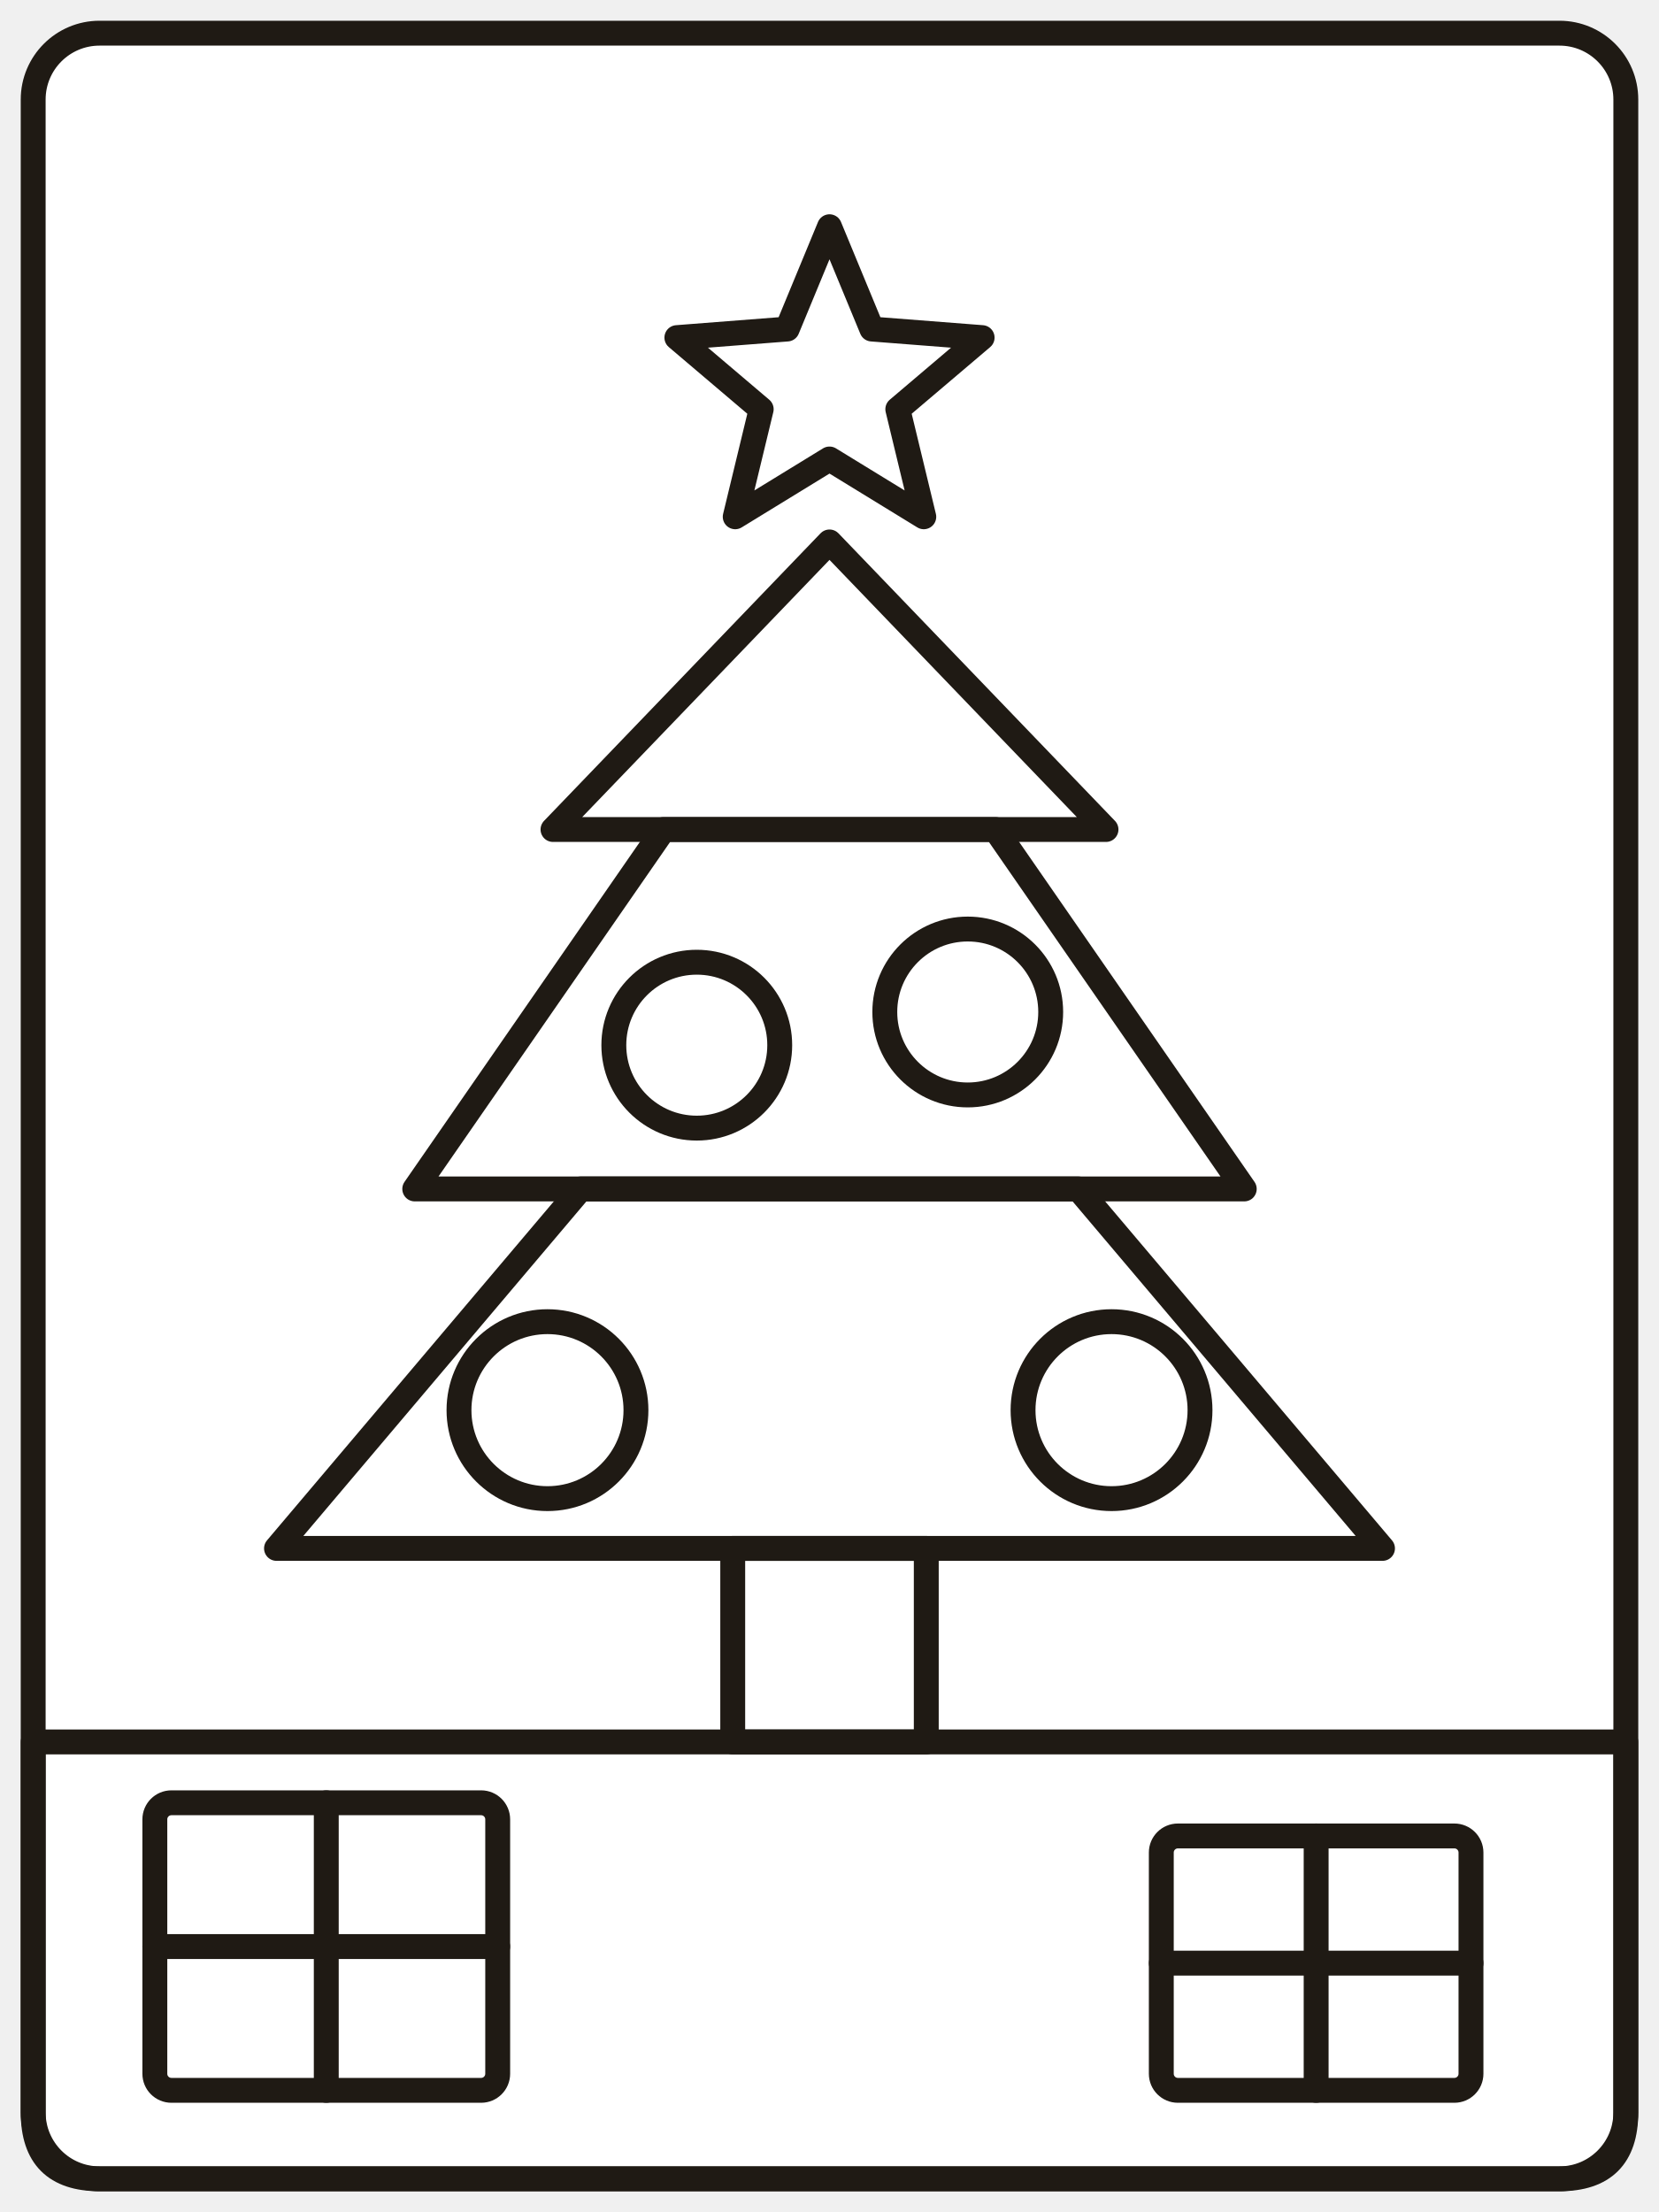
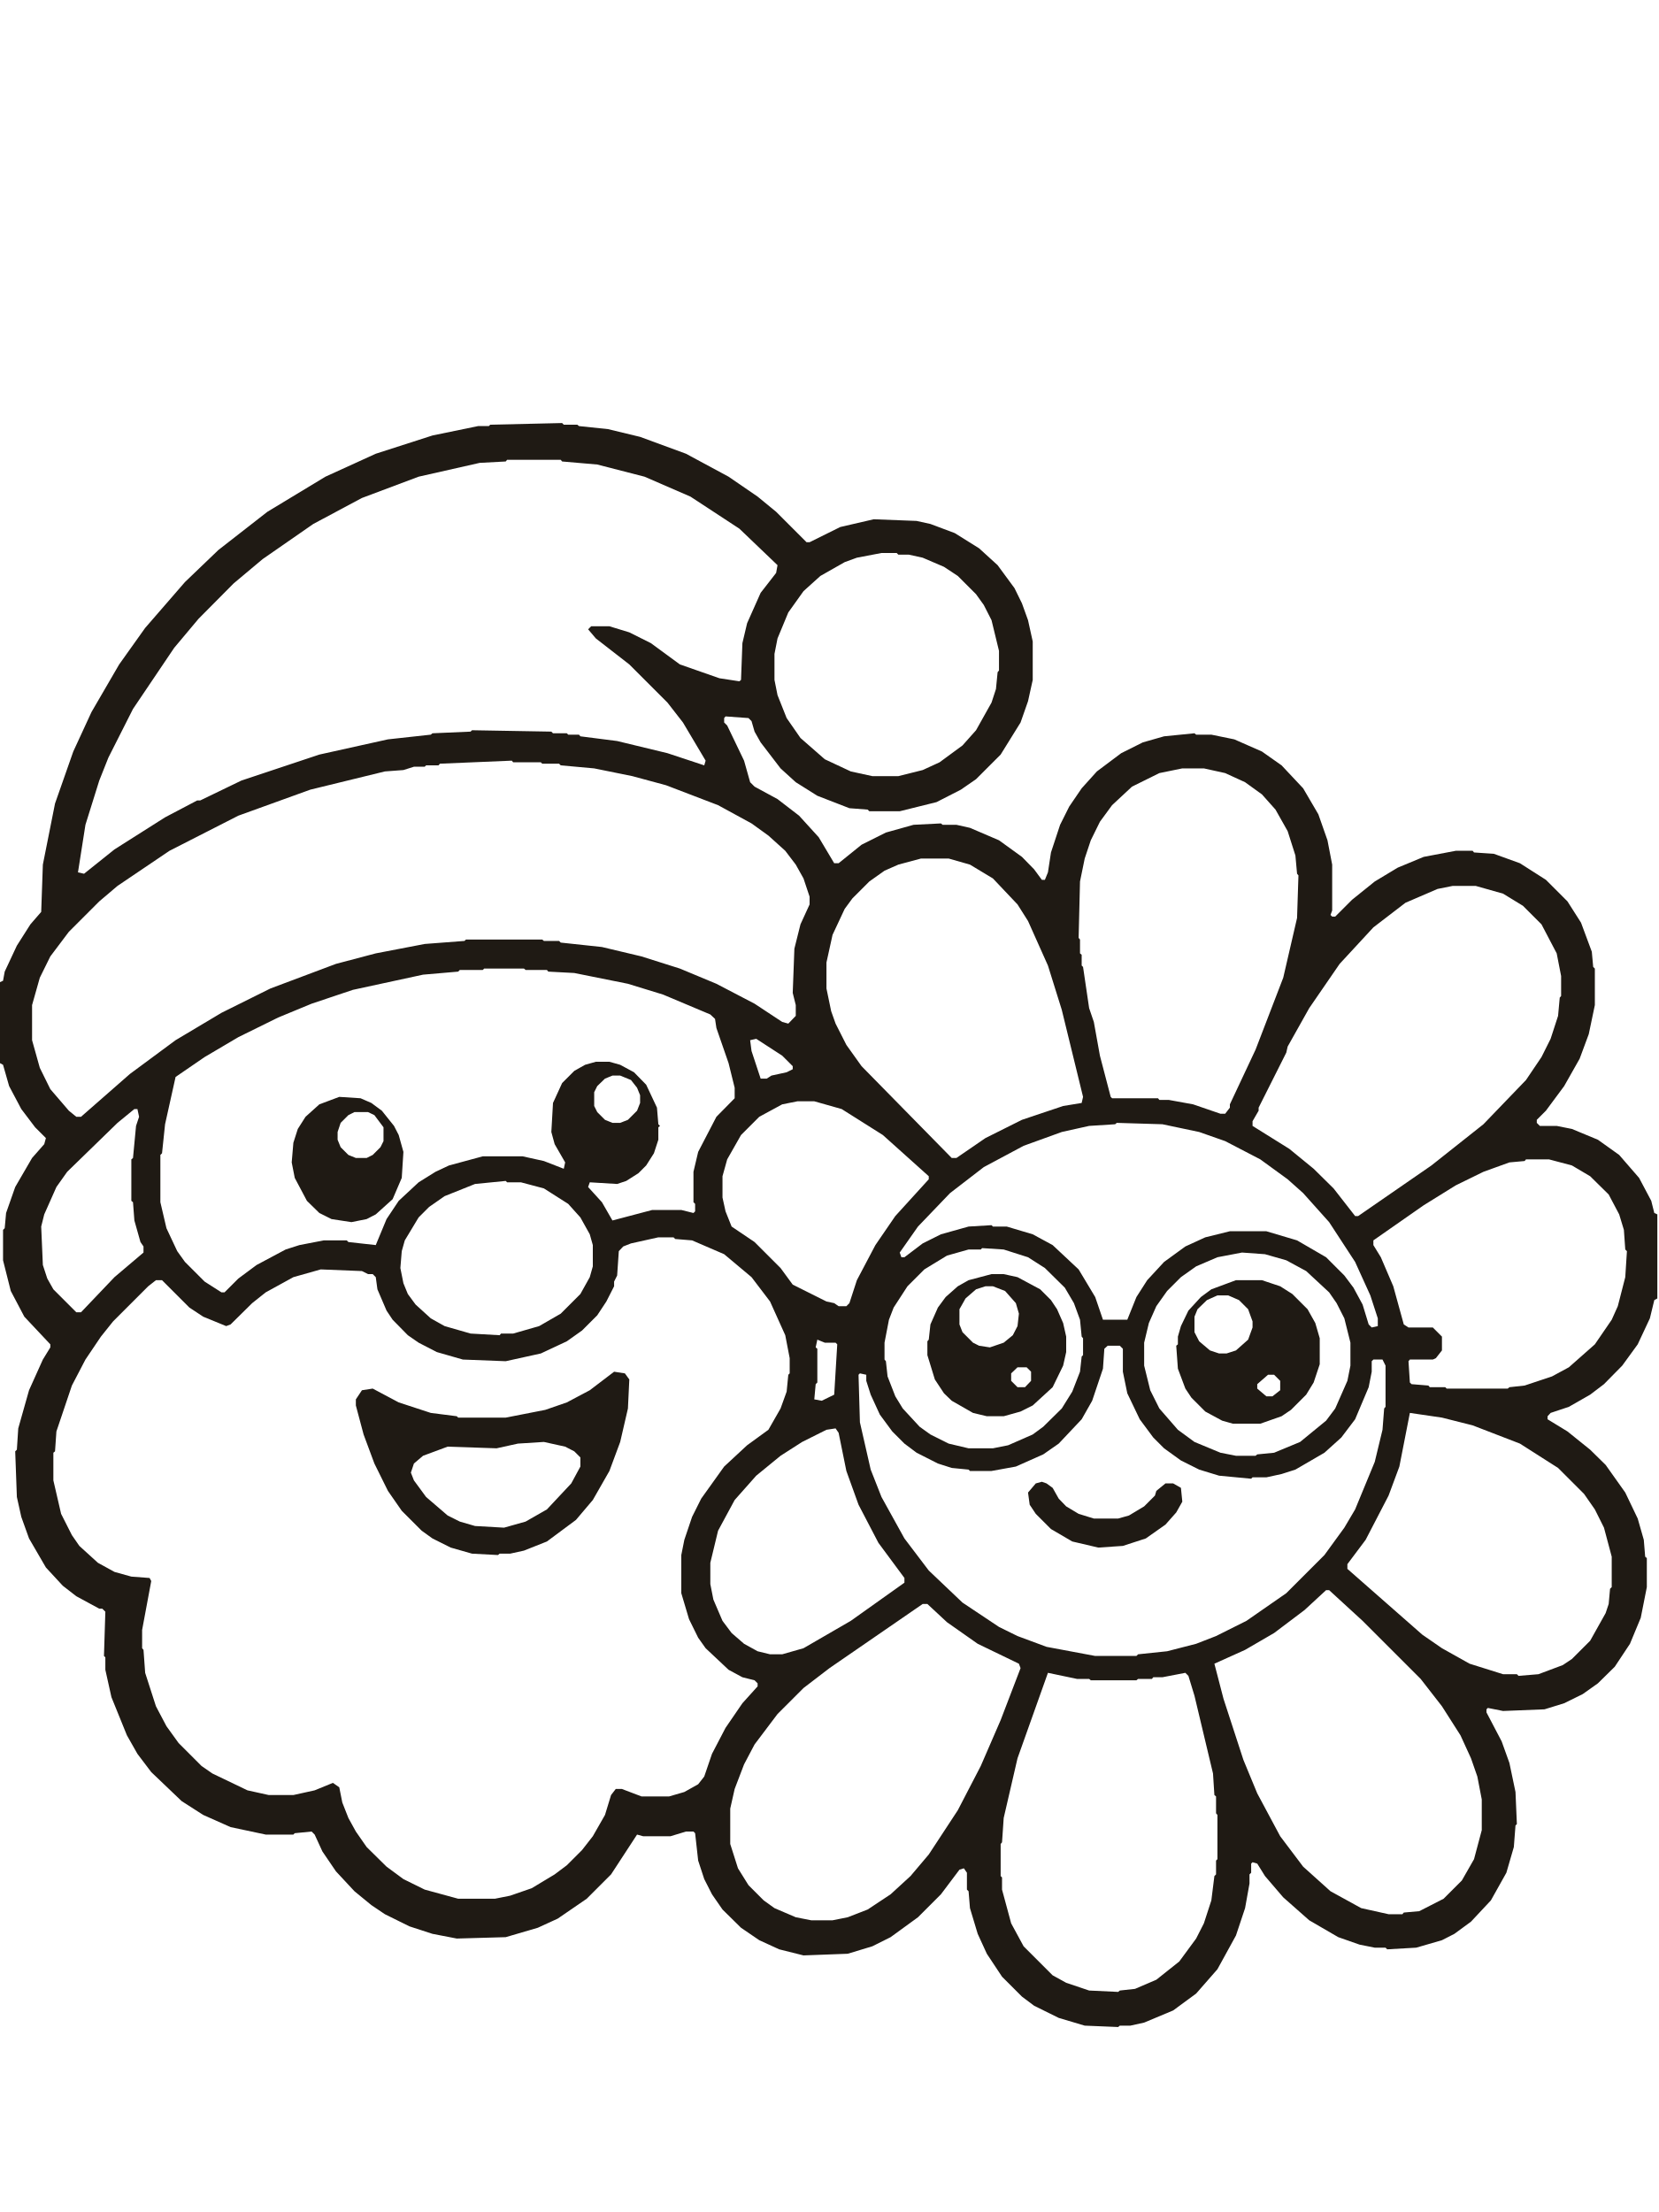
<svg xmlns="http://www.w3.org/2000/svg" viewBox="0 0 600 800">
  <g id="zonas">
-     <rect id="z1" class="zona" x="12" y="12" width="576" height="776" rx="24" fill="#fff" />
-     <path id="z2" class="zona" d="M12 630 H588 V764 Q588 788 564 788 H36 Q12 788 12 764 Z" fill="#fff" />
-     <rect id="z3" class="zona" x="265" y="560" width="70" height="70" fill="#fff" />
-     <polygon id="z4" class="zona" points="210,430 390,430 500,560 100,560" fill="#fff" />
-     <polygon id="z5" class="zona" points="240,300 360,300 450,430 150,430" fill="#fff" />
-     <polygon id="z6" class="zona" points="300,196 400,300 200,300" fill="#fff" />
-     <polygon id="z7" class="zona" points="300.0,82.0 315.3,119.0 355.2,122.1 324.7,148.0 334.1,186.9 300.0,166.0 265.9,186.9 275.3,148.0 244.8,122.1 284.7,119.0" fill="#fff" />
-     <circle id="z8" class="zona" cx="252" cy="378" r="30" fill="#fff" />
-     <circle id="z9" class="zona" cx="350" cy="366" r="30" fill="#fff" />
-     <circle id="z10" class="zona" cx="198" cy="510" r="32" fill="#fff" />
-     <circle id="z11" class="zona" cx="402" cy="510" r="32" fill="#fff" />
-     <rect id="z12" class="zona" x="56" y="652" width="124" height="104" rx="6" fill="#fff" />
-     <rect id="z13" class="zona" x="420" y="664" width="112" height="92" rx="6" fill="#fff" />
+     <rect id="z1" class="zona" x="0" y="0" width="600" height="800" fill="#fff" />
+     <path id="z2" class="zona" fill-rule="evenodd" d="M284.5,200.6 271.3,187.8 253.6,176.2 237.0,169.1 219.9,164.6 206.6,163.0 179.6,163.0 169.6,164.1 147.5,169.1 127.1,176.8 109.4,186.2 88.4,201.1 68.5,219.9 54.7,237.0 42.0,257.5 32.6,278.5 26.5,299.4 24.9,310.5 24.9,319.3 34.3,319.3 45.3,310.5 63.5,298.9 91.2,285.6 119.3,276.2 144.2,270.7 174.6,267.4 195.6,268.0 224.3,272.4 237.6,275.7 249.7,280.1 258.6,280.1 258.6,271.3 253.6,262.4 244.8,250.3 232.0,237.6 233.1,237.0 240.9,243.1 250.8,247.0 261.3,249.7 271.3,249.7 271.3,240.9 273.5,229.3 278.5,218.2 284.5,209.9Z" fill="#fff" />
+     <path id="z3" class="zona" fill-rule="evenodd" d="M306.1,198.3 292.8,205.0 285.1,212.7 280.1,221.0 276.8,232.6 276.8,249.7 279.0,258.6 284.0,268.0 289.5,274.0 294.5,277.9 303.9,282.3 311.6,284.0 328.7,284.0 337.6,281.8 343.6,279.0 351.9,272.9 356.4,268.0 361.9,258.0 364.6,246.4 364.6,231.5 361.9,220.4 358.0,213.3 350.3,205.0 339.2,198.9 328.2,196.7 314.9,196.7Z" fill="#fff" />
+     <path id="z4" class="zona" fill-rule="evenodd" d="M295.0,316.6 291.2,308.8 287.3,303.9 275.7,294.5 263.5,287.8 251.4,282.9 232.6,277.3 211.0,273.5 189.0,271.8 155.2,272.9 127.1,277.3 108.3,282.3 93.4,287.3 77.3,293.9 50.3,308.8 32.0,322.7 17.1,338.7 9.9,352.5 8.3,359.7 8.8,382.9 13.3,395.0 18.2,402.2 23.8,407.2 33.1,407.2 50.8,391.7 67.4,379.6 84.0,369.6 101.7,360.8 117.1,354.7 133.1,349.7 147.5,346.4 172.4,343.1 198.3,343.6 213.8,345.9 228.2,349.2 242.0,353.6 255.2,359.1 269.1,366.3 280.1,373.5 289.0,373.5 291.2,371.3 291.2,359.7 290.1,355.2 290.6,347.0 292.8,338.1 296.1,330.9 296.1,320.4Z" fill="#fff" />
+     <path id="z5" class="zona" fill-rule="evenodd" d="M419.9,275.1 408.3,279.6 398.9,287.3 394.5,293.4 389.0,306.6 386.7,319.3 386.7,343.1 390.6,368.5 398.3,400.6 414.9,400.6 427.6,402.8 437.6,406.1 447.0,406.1 460.2,376.8 469.6,349.7 472.9,329.8 472.9,312.7 471.8,305.5 469.1,296.7 464.6,289.0 460.2,284.0 454.1,279.6 447.0,276.2 439.2,274.6Z" fill="#fff" />
+     <path id="z6" class="zona" fill-rule="evenodd" d="M261.9,364.6 257.5,361.9 248.1,358.0 230.9,352.5 211.6,348.6 193.4,347.0 171.3,347.0 145.9,349.7 123.8,354.7 100.6,363.0 82.3,371.8 60.2,385.6 54.7,413.8 54.7,438.7 58.0,450.8 63.5,460.2 70.2,466.9 76.2,470.7 85.1,470.7 96.7,460.8 107.2,455.2 112.2,453.6 121.0,451.9 129.3,453.6 139.8,453.6 141.4,448.1 147.5,438.1 155.2,430.9 166.3,424.9 178.5,421.5 185.1,421.5 192.8,423.2 198.9,426.0 207.7,426.0 207.7,416.6 203.9,409.9 202.8,405.0 206.6,395.6 211.6,390.6 217.1,387.8 224.3,389.0 229.3,391.7 230.9,394.5 234.8,408.3 233.1,413.3 230.4,417.7 223.8,423.2 219.3,424.9 209.4,424.3 209.4,433.1 214.4,438.7 217.7,444.8 227.1,444.8 232.0,442.5 239.8,440.9 245.9,442.0 254.7,442.0 254.1,427.6 255.8,420.4 262.4,407.7 269.1,401.1 269.1,389.5ZM124.3,400.6 135.4,403.3 138.7,407.7 138.7,410.5 142.0,417.7 141.4,424.3 138.7,429.8 133.7,434.8 126.5,438.1 119.3,435.4 114.4,430.4 111.0,424.9 109.4,419.9 109.4,417.1 111.0,412.2 113.8,407.7 117.7,403.9Z" fill="#fff" />
+     <path id="z7" class="zona" fill-rule="evenodd" d="M326.0,307.7 316.0,311.6 310.5,315.5 305.0,321.0 298.9,331.5 296.7,338.1 295.6,344.2 296.1,365.2 298.9,374.0 305.0,385.1 311.6,393.4 340.3,422.1 349.7,422.1 360.2,414.9 373.5,408.3 388.4,403.3 395.0,402.2 395.0,392.8 384.5,351.9 378.5,335.9 371.3,323.2 363.0,314.4 354.7,309.4 347.0,307.2Z" fill="#fff" />
+     <path id="z8" class="zona" fill-rule="evenodd" d="M549.7,321.0 543.1,318.2 537.6,317.1 521.5,317.1 511.0,319.9 504.4,323.2 492.8,332.0 481.2,344.8 470.2,360.8 462.4,374.6 449.7,401.7 449.7,411.0 462.4,418.8 471.3,426.0 479.0,433.7 486.2,443.1 495.0,443.1 528.2,419.9 540.3,409.9 552.5,397.8 560.8,386.2 565.2,376.8 567.4,368.5 567.4,345.3 565.2,338.1 560.8,330.4 554.7,324.3Z" fill="#fff" />
+     <path id="z9" class="zona" fill-rule="evenodd" d="M53.6,397.8 44.8,397.8 38.7,402.8 21.0,419.9 13.8,432.0 11.6,439.8 12.2,461.3 16.0,470.2 23.8,477.9 33.1,477.9 45.3,465.2 55.2,456.9 55.2,447.0 53.0,442.0 50.8,430.4 51.4,418.2 53.6,407.7Z" fill="#fff" />
+     <path id="z10" class="zona" fill-rule="evenodd" d="M276.2,397.2 270.7,400.6 264.6,406.6 259.1,417.1 258.0,421.5 258.0,437.0 261.3,447.5 269.1,452.5 279.0,462.4 282.9,468.0 299.4,475.7 309.9,475.7 313.3,466.9 319.9,454.1 327.1,443.6 339.2,430.4 339.2,421.5 321.0,405.5 311.6,399.4 305.5,396.7 298.3,395.0 284.5,395.0Z" fill="#fff" />
+     <path id="z11" class="zona" fill-rule="evenodd" d="M322.1,449.2 322.1,458.0 330.9,458.0 337.6,453.0 344.2,449.7 354.1,447.0 360.2,447.0 369.6,449.7 379.0,455.2 386.7,463.0 392.8,472.9 395.0,480.7 411.6,480.7 413.3,475.1 418.2,466.9 427.6,457.5 439.8,450.8 448.6,448.6 454.1,448.6 465.2,451.9 475.7,458.0 486.2,469.6 489.5,475.7 492.3,483.4 501.7,483.4 501.7,472.9 496.7,459.1 491.2,448.6 477.9,430.9 469.6,423.2 456.9,414.4 442.5,407.7 427.6,403.9 418.2,402.8 393.9,403.3 380.1,406.1 366.3,411.0 351.9,418.8 339.8,428.2 328.7,439.8Z" fill="#fff" />
+     <path id="z12" class="zona" fill-rule="evenodd" d="M156.9,429.3 148.1,436.5 145.3,440.3 142.0,448.6 141.4,462.4 142.5,468.0 145.3,473.5 149.7,478.5 156.9,482.9 163.5,485.1 170.7,486.2 184.5,486.2 189.5,485.6 198.9,482.9 206.6,478.5 213.3,471.8 216.6,465.7 217.7,461.9 217.7,446.4 214.4,438.1 209.4,432.0 200.6,426.5 186.7,423.8 168.0,424.9Z" fill="#fff" />
+     <path id="z13" class="zona" fill-rule="evenodd" d="M579.0,422.1 572.4,418.2 564.1,416.0 548.1,416.0 542.0,417.1 532.6,420.4 522.7,425.4 493.4,444.8 493.4,454.1 496.1,458.6 500.6,469.1 504.4,482.9 514.4,483.4 517.1,485.6 514.4,488.4 506.1,488.4 506.6,503.9 519.3,505.5 552.5,505.0 567.4,500.0 573.5,496.1 580.1,490.1 586.2,481.2 590.1,471.3 591.7,459.7 591.7,448.6 589.0,435.4 585.1,428.2Z" fill="#fff" />
+     <path id="z14" class="zona" fill-rule="evenodd" d="M338.7,450.8 330.4,455.8 324.9,461.3 319.9,469.1 318.2,473.5 316.6,481.8 316.6,495.6 317.7,501.7 320.4,508.8 323.2,513.3 328.7,519.3 335.4,523.8 343.1,526.5 363.0,527.1 370.2,525.4 377.3,522.1 387.3,513.3 391.2,507.2 393.9,500.0 395.0,493.9 395.0,480.1 393.9,473.5 391.7,467.4 388.4,461.9 381.8,455.2 375.7,451.4 369.6,449.2 363.0,448.1 351.4,448.1ZM359.1,464.6 365.7,465.7 372.4,469.6 379.0,477.3 381.8,484.5 381.2,490.1 377.3,497.8 371.3,503.9 361.9,508.3 355.8,507.7 348.1,503.3 343.1,497.8 339.2,489.0 340.3,481.2 345.3,472.9 353.0,466.3Z" fill="#fff" />
+     <path id="z15" class="zona" fill-rule="evenodd" d="M433.1,452.5 425.4,456.9 418.8,463.0 414.9,468.5 412.2,474.6 410.5,481.8 410.5,497.8 412.7,506.6 416.0,513.3 419.9,518.2 424.9,522.7 432.6,527.1 439.8,529.3 462.4,529.3 474.0,524.9 480.7,519.9 485.1,514.9 489.5,506.6 491.2,501.1 491.7,481.8 489.5,472.9 486.7,467.4 484.0,463.5 476.2,456.4 465.7,451.4 456.9,449.7 445.3,449.7ZM450.8,466.3 456.4,467.4 463.5,471.3 469.6,477.3 472.4,482.3 474.0,487.8 472.9,493.4 469.1,500.6 459.7,508.8 451.9,511.6 445.9,510.5 439.8,507.2 432.0,498.3 429.3,491.2 429.3,487.3 432.0,480.7 432.0,476.2 433.1,473.5 438.7,469.1 444.8,468.5Z" fill="#fff" />
+     <path id="z16" class="zona" fill-rule="evenodd" d="M275.1,458.0 265.7,450.3 254.1,445.3 247.5,444.2 234.3,444.2 227.6,445.3 220.4,448.6 220.4,454.7 218.8,461.3 214.4,469.6 206.6,477.9 194.5,485.1 179.0,489.0 166.9,487.3 159.1,484.5 153.6,481.2 145.3,473.5 143.1,470.2 139.8,462.4 139.2,458.0 134.8,456.4 112.2,455.8 102.2,458.6 92.3,464.1 80.7,474.6 72.4,469.6 62.4,459.7 52.5,459.7 37.6,474.0 33.1,479.6 22.7,497.2 18.8,507.7 16.6,517.1 16.0,539.2 18.8,551.4 25.4,563.0 31.5,568.5 37.6,571.8 49.7,574.6 48.1,585.6 48.1,600.0 49.2,608.8 53.0,621.0 61.3,634.3 72.9,644.8 85.6,650.8 93.4,652.5 109.9,652.5 118.8,650.3 122.7,661.3 129.3,671.8 135.9,678.5 142.0,682.9 149.7,686.7 161.9,690.1 182.9,690.1 196.1,686.2 204.4,681.2 213.8,672.9 221.0,662.4 224.3,653.0 225.4,651.9 228.2,653.0 245.9,653.0 251.4,651.4 256.4,648.6 258.0,646.4 260.8,638.1 265.7,628.7 271.8,619.9 277.3,613.8 277.3,605.0 272.4,603.3 265.2,598.9 255.8,588.4 251.4,579.0 249.7,572.4 249.7,566.3 250.8,560.8 253.6,552.5 262.4,537.6 270.2,529.3 280.7,521.5 286.7,510.5 289.0,500.6 289.0,487.3 287.3,479.0 281.8,466.9ZM223.8,501.7 222.7,511.0 219.3,522.7 215.5,531.5 209.4,540.9 204.4,546.4 196.7,552.5 189.0,556.4 180.7,558.6 174.6,558.6 166.9,556.4 156.4,550.3 148.6,542.5 143.6,535.4 138.7,525.4 133.1,507.7 134.3,507.2 140.3,510.5 149.7,513.8 161.9,516.0 186.7,516.0 194.5,514.9 208.8,510.5 217.1,506.1 223.2,501.1Z" fill="#fff" />
+     <path id="z17" class="zona" fill-rule="evenodd" d="M306.1,513.3 295.0,513.8 278.5,523.2 269.6,530.4 260.2,542.0 256.4,549.7 253.6,561.3 253.6,576.8 254.7,582.3 258.0,590.1 261.3,594.5 270.2,600.6 274.6,601.7 286.7,601.7 294.5,599.4 311.6,589.5 330.4,576.2 330.4,566.9 321.0,554.1 313.8,540.3 309.4,528.2Z" fill="#fff" />
+     <path id="z18" class="zona" fill-rule="evenodd" d="M307.2,493.4 307.2,513.3 308.8,524.9 311.6,535.4 318.2,550.8 329.8,568.5 340.9,580.1 357.5,591.7 374.6,598.9 392.3,602.2 414.9,602.2 432.6,598.9 443.6,595.0 454.7,589.5 466.3,581.8 473.5,575.7 482.3,566.3 493.4,549.7 500.6,532.6 504.4,512.7 503.9,488.4 492.8,488.4 492.3,495.6 490.1,502.8 485.6,511.0 477.9,519.9 470.2,525.4 459.7,529.8 454.1,530.9 447.5,530.9 437.6,528.2 427.6,522.7 420.4,516.0 416.6,511.0 411.0,500.0 409.4,492.3 409.4,484.0 396.7,483.4 395.6,491.2 392.8,500.6 389.0,507.7 385.1,512.7 379.0,518.8 373.5,522.7 363.5,527.1 354.7,528.7 345.9,527.1 333.7,521.0 326.0,513.8 321.5,507.7 318.2,500.6 316.6,493.4ZM389.0,552.5 411.0,552.5 402.2,555.8 397.2,555.8Z" fill="#fff" />
+     <path id="z19" class="zona" fill-rule="evenodd" d="M506.1,507.7 505.0,517.7 501.1,531.5 492.3,550.3 484.0,561.9 484.0,571.3 510.5,594.5 523.2,602.8 530.4,606.1 539.8,608.8 555.2,609.4 564.1,607.7 572.4,603.3 580.7,593.9 584.0,587.3 586.2,577.9 586.2,559.1 583.4,548.6 577.9,538.7 565.2,526.0 558.6,521.5 547.5,516.0 525.4,509.4 514.9,507.7Z" fill="#fff" />
+     <path id="z20" class="zona" fill-rule="evenodd" d="M372.4,598.3 357.5,591.2 346.4,583.4 339.2,576.8 329.8,576.8 286.7,607.2 277.9,616.0 269.6,627.1 265.7,634.3 261.3,647.5 260.8,670.7 263.5,679.6 267.4,685.6 276.2,693.4 282.3,696.1 289.5,697.8 305.0,697.8 310.5,696.7 317.7,693.9 326.0,688.4 332.6,682.3 339.2,674.6 352.5,653.6 360.8,636.5 371.8,608.8Z" fill="#fff" />
+     <path id="z21" class="zona" fill-rule="evenodd" d="M375.1,601.7 364.6,632.0 359.1,656.9 358.6,682.3 360.8,694.5 362.4,699.4 368.5,709.9 374.6,716.0 379.6,719.3 387.8,722.7 393.9,723.8 408.3,723.8 414.4,722.7 425.4,717.1 432.6,709.9 438.7,699.4 442.5,685.6 443.6,676.2 443.1,645.9 440.3,629.3 434.3,605.5 432.6,601.7 422.7,601.7 416.6,603.3 407.2,604.4 398.3,604.4 384.0,601.7Z" fill="#fff" />
+     <path id="z22" class="zona" fill-rule="evenodd" d="M475.7,571.8 468.0,579.0 456.9,587.3 446.4,593.4 435.9,597.8 435.9,606.6 446.4,640.3 451.4,652.5 459.7,668.0 468.0,679.0 475.1,685.6 484.5,691.7 494.5,695.0 511.0,695.6 517.1,694.5 526.0,690.1 532.0,684.0 536.5,676.2 539.2,665.7 539.2,647.0 535.4,632.0 531.5,623.8 524.9,613.3 517.1,603.3 508.8,594.5 484.5,571.8Z" fill="#fff" />
  </g>
-   <g id="linhas" pointer-events="none" stroke="#1f1a14" stroke-width="9" stroke-linejoin="round" stroke-linecap="round">
-     <rect x="12" y="12" width="576" height="776" rx="24" fill="none" />
-     <path d="M12 630 H588 V764 Q588 788 564 788 H36 Q12 788 12 764 Z" fill="none" />
-     <rect x="265" y="560" width="70" height="70" fill="none" />
-     <polygon points="210,430 390,430 500,560 100,560" fill="none" />
-     <polygon points="240,300 360,300 450,430 150,430" fill="none" />
-     <polygon points="300,196 400,300 200,300" fill="none" />
-     <polygon points="300.0,82.0 315.3,119.0 355.2,122.1 324.7,148.0 334.1,186.9 300.0,166.0 265.9,186.9 275.3,148.0 244.8,122.1 284.7,119.0" fill="none" />
-     <circle cx="252" cy="378" r="30" fill="none" />
-     <circle cx="350" cy="366" r="30" fill="none" />
-     <circle cx="198" cy="510" r="32" fill="none" />
-     <circle cx="402" cy="510" r="32" fill="none" />
-     <rect x="56" y="652" width="124" height="104" rx="6" fill="none" />
-     <rect x="420" y="664" width="112" height="92" rx="6" fill="none" />
-     <path d="M118 652 V756 M56 704 H180 M476 664 V756 M420 710 H532" />
+   <g id="fixos" pointer-events="none">
+     <path fill-rule="evenodd" fill="#fff" d="M209.4,527.1 207.7,525.4 204.4,523.8 196.7,522.1 187.3,522.7 179.6,524.3 161.9,523.8 153.0,527.1 150.3,529.3 149.2,532.6 150.3,535.4 154.7,541.4 161.9,547.5 166.3,549.7 171.8,551.4 182.3,551.9 190.1,549.7 197.8,545.3 206.1,536.5 209.4,530.4ZM458.6,497.8 455.2,500.6 455.2,502.2 458.0,504.4 460.2,504.4 462.4,502.8 462.4,499.4 460.8,497.8ZM368.0,495.0 366.3,496.7 366.3,499.4 368.0,501.1 370.7,501.1 372.4,499.4 372.4,496.1 371.3,495.0ZM295.6,485.1 296.1,487.8 296.1,500.0 295.6,500.6 295.0,506.1 297.2,506.1 301.1,504.4 302.2,486.2 298.3,486.2ZM440.3,469.1 436.5,470.7 433.7,473.5 432.6,476.2 432.6,481.8 434.3,485.1 437.6,487.8 440.9,489.0 443.6,489.0 447.0,487.8 450.8,484.5 451.9,482.3 452.5,477.9 450.8,473.5 448.1,470.7 444.2,469.1ZM356.4,465.7 353.0,466.9 349.7,469.6 347.5,473.5 347.5,479.0 348.6,481.8 351.9,485.1 354.1,486.2 358.0,486.7 360.8,486.2 365.7,482.9 367.4,479.6 368.0,475.1 366.9,471.3 363.5,467.4 359.1,465.7ZM128.2,402.8 123.8,406.1 122.7,409.4 122.7,412.2 123.8,414.9 126.0,417.1 128.7,418.2 132.6,418.2 137.0,414.9 138.1,412.7 138.1,407.7 135.4,403.9 133.1,402.8ZM221.5,389.5 218.8,390.6 216.6,392.8 215.5,395.0 215.5,400.0 218.8,404.4 221.5,405.5 224.3,405.5 227.1,404.4 229.8,401.7 230.9,398.9 230.9,396.1 228.2,391.2 224.3,389.5ZM271.8,376.2 275.1,389.5 277.3,389.5 282.3,387.3 286.2,386.7 286.2,385.6 282.9,382.3 273.5,376.2Z" />
+   </g>
+   <g id="linhas" pointer-events="none">
+     <path fill-rule="evenodd" fill="#1f1a14" d="M371.8,539.8 372.4,544.2 374.6,547.5 380.1,553.0 387.8,557.5 397.2,559.7 406.1,559.1 414.4,556.4 421.5,551.4 425.4,547.0 427.6,543.1 427.1,538.1 424.3,536.5 421.5,536.5 418.2,539.2 417.7,540.9 413.8,544.8 408.3,548.1 404.4,549.2 395.6,549.2 390.1,547.5 385.6,544.8 382.9,542.0 380.7,538.1 378.5,536.5 376.8,535.9 374.6,536.5ZM227.6,498.9 226.0,496.7 222.1,496.1 213.3,502.8 205.0,507.2 197.2,509.9 182.9,512.7 165.7,512.7 165.2,512.2 155.8,511.0 144.2,507.2 134.8,502.2 130.9,502.8 128.7,506.1 128.7,508.3 131.5,518.8 135.4,529.3 140.3,539.2 145.3,546.4 152.5,553.6 156.4,556.4 163.0,559.7 170.7,561.9 180.1,562.4 180.7,561.9 184.5,561.9 189.5,560.8 197.8,557.5 208.3,549.7 214.4,542.5 220.4,532.0 224.3,521.5 227.1,509.4ZM209.9,527.1 209.9,530.4 206.6,536.5 197.8,545.9 190.1,550.3 182.3,552.5 171.8,551.9 166.3,550.3 161.9,548.1 154.1,541.4 149.7,535.4 148.6,532.6 149.7,529.3 153.0,526.5 161.9,523.2 179.6,523.8 187.3,522.1 196.7,521.5 204.4,523.2 207.7,524.9ZM447.0,463.0 438.1,466.3 434.3,469.1 429.8,474.0 427.1,479.6 426.0,483.4 426.0,486.2 425.4,486.7 426.0,495.0 428.7,502.2 430.9,505.5 435.9,510.5 442.0,513.8 445.9,514.9 455.8,514.9 463.5,512.2 466.9,509.9 472.4,504.4 475.1,500.0 477.3,493.4 477.3,484.0 475.7,478.5 472.9,473.5 467.4,468.0 463.0,465.2 456.4,463.0ZM458.6,497.2 460.8,497.2 463.0,499.4 463.0,502.8 460.2,505.0 458.0,505.0 454.7,502.2 454.7,500.6ZM440.3,468.5 444.2,468.5 448.1,470.2 451.4,473.5 453.0,477.9 453.0,480.1 451.4,484.5 447.0,488.4 443.6,489.5 440.9,489.5 437.6,488.4 433.7,485.1 432.0,481.8 432.0,476.2 433.1,473.5 436.5,470.2ZM358.6,460.8 350.3,463.0 346.4,465.2 342.0,469.1 339.2,472.9 336.5,479.0 335.9,484.5 335.4,485.1 335.4,490.1 338.1,498.9 341.4,503.9 344.2,506.6 351.9,511.0 356.9,512.2 363.0,512.2 369.1,510.5 373.5,508.3 380.7,501.7 384.5,493.9 385.6,489.0 385.6,483.4 384.5,478.5 382.3,473.5 380.1,470.2 376.2,466.3 368.0,461.9 363.0,460.8ZM368.0,494.5 371.3,494.5 372.9,496.1 372.9,499.4 370.7,501.7 368.0,501.7 365.7,499.4 365.7,496.7ZM356.4,465.2 359.1,465.2 363.5,466.9 367.4,471.3 368.5,475.1 368.0,479.6 366.3,482.9 363.0,485.6 358.0,487.3 354.1,486.7 351.9,485.6 348.1,481.8 347.0,479.0 347.0,473.5 349.2,469.6 353.0,466.3ZM122.7,396.7 115.5,399.4 110.5,403.9 107.7,408.3 106.1,413.3 105.5,420.4 106.6,426.0 111.0,434.3 115.5,438.7 119.9,440.9 127.1,442.0 132.6,440.9 135.9,439.2 142.0,433.7 145.3,426.0 145.9,416.6 144.2,410.5 142.5,407.2 138.1,401.7 134.3,398.9 130.4,397.2ZM128.2,402.2 133.1,402.2 135.4,403.3 138.7,407.7 138.7,412.7 137.6,414.9 134.8,417.7 132.6,418.8 128.7,418.8 126.0,417.7 123.2,414.9 122.1,412.2 122.1,409.4 123.2,406.1 126.0,403.3ZM79.0,198.9 66.9,210.5 52.5,227.1 43.1,240.3 33.1,257.5 26.5,271.8 19.9,290.6 15.5,312.7 14.9,329.8 11.0,334.3 6.1,342.0 1.7,351.4 1.1,354.7 0.0,355.2 0.0,384.5 1.1,385.1 3.3,392.8 7.7,401.1 12.7,407.7 16.6,411.6 16.0,413.8 11.6,418.8 5.5,429.3 2.2,438.7 1.7,444.2 1.1,444.8 1.1,455.8 3.9,466.9 8.8,476.2 18.2,486.2 18.2,487.3 15.5,491.7 10.5,502.8 6.6,516.6 6.1,524.3 5.5,524.9 6.1,541.4 7.7,548.6 10.5,556.4 16.6,566.9 22.7,573.5 27.6,577.3 35.9,581.8 37.0,581.8 38.1,582.9 37.6,598.9 38.1,599.4 38.1,603.9 40.3,613.8 45.9,627.6 49.7,634.3 54.7,640.9 65.7,651.4 73.5,656.4 83.4,660.8 96.1,663.5 106.1,663.5 106.6,663.0 112.7,662.4 113.8,663.5 116.6,669.6 121.5,676.8 128.2,684.0 134.3,689.0 139.2,692.3 148.1,696.7 156.4,699.4 165.2,701.1 182.9,700.6 194.5,697.2 201.7,693.9 212.2,686.7 221.0,677.9 230.4,663.5 232.6,664.1 242.5,664.1 248.1,662.4 250.8,662.4 251.4,663.0 252.5,672.9 254.7,679.6 257.5,685.1 261.3,690.6 268.0,697.2 274.6,701.7 281.8,705.0 290.6,707.2 306.6,706.6 315.5,703.9 322.1,700.6 332.0,693.4 340.3,685.1 347.0,676.2 348.6,675.7 349.7,677.3 349.7,683.4 350.3,684.0 350.8,690.1 353.6,699.4 356.9,706.6 362.4,714.9 369.6,722.1 374.0,725.4 382.9,729.8 392.3,732.6 404.4,733.1 405.0,732.6 408.8,732.6 413.8,731.5 424.3,727.1 432.6,721.0 440.3,712.2 447.0,700.0 450.3,690.1 451.9,681.2 451.9,677.9 452.5,677.3 452.5,674.0 453.0,673.5 454.7,674.0 457.5,678.5 464.1,686.2 473.5,694.5 484.0,700.6 491.7,703.3 497.2,704.4 501.1,704.4 501.7,705.0 512.2,704.4 521.5,701.7 526.0,699.4 532.0,695.0 539.2,687.3 544.8,677.3 547.5,668.0 548.1,660.2 548.6,659.7 548.1,648.1 545.9,637.6 543.1,629.8 537.6,619.3 537.6,618.2 538.1,617.7 543.6,618.8 558.6,618.2 565.7,616.0 572.4,612.7 577.9,608.8 584.0,602.8 589.5,594.5 593.4,585.1 595.6,574.0 595.6,563.5 595.0,563.0 594.5,556.9 592.3,549.2 587.8,539.8 580.7,529.8 575.1,524.3 566.9,517.7 559.7,513.3 559.7,512.2 560.8,511.0 567.4,508.8 575.1,504.4 580.1,500.6 586.7,493.9 592.3,486.2 596.7,476.8 598.3,470.2 599.4,469.6 599.4,439.2 598.3,438.7 597.2,434.3 592.8,426.0 585.6,417.7 577.9,412.2 568.5,408.3 563.0,407.2 556.9,407.2 555.8,406.1 555.8,405.0 559.1,401.7 565.7,392.8 571.3,382.9 574.6,374.0 576.8,363.5 576.8,350.3 576.2,349.7 575.7,344.2 571.8,333.7 566.9,326.0 559.1,318.2 549.7,312.2 540.3,308.8 533.1,308.3 532.6,307.7 526.5,307.7 514.9,309.9 505.5,313.8 497.2,318.8 489.0,325.4 482.9,331.5 481.8,331.5 481.2,330.9 481.8,329.3 481.8,312.7 480.1,303.9 476.8,294.5 471.3,285.1 463.5,276.8 456.4,271.8 446.4,267.4 438.1,265.7 432.6,265.7 432.0,265.2 421.0,266.3 413.3,268.5 405.5,272.4 396.7,279.0 391.2,285.1 386.7,291.7 383.4,298.3 380.1,308.3 379.0,315.5 377.9,318.2 376.8,318.2 374.0,314.4 369.6,309.9 361.3,303.9 350.8,299.4 345.9,298.3 340.9,298.3 340.3,297.8 330.4,298.3 320.4,301.1 311.6,305.5 303.3,312.2 301.7,312.2 296.1,302.8 289.0,295.0 281.2,289.0 272.9,284.5 271.3,282.9 269.1,275.1 263.0,262.4 261.9,261.3 261.9,259.7 262.4,259.1 270.7,259.7 271.8,260.8 272.9,264.6 275.1,268.5 282.3,277.9 287.8,282.9 295.6,287.8 307.2,292.3 313.8,292.8 314.4,293.4 325.4,293.4 338.7,290.1 347.5,285.6 353.0,281.8 361.9,272.9 369.1,261.3 371.8,253.6 373.5,245.9 373.5,232.0 371.8,224.3 369.6,218.2 366.9,212.7 360.8,204.4 354.1,198.3 345.3,192.8 336.5,189.5 331.5,188.4 316.0,187.8 303.9,190.6 292.8,196.1 291.7,196.1 280.7,185.1 274.0,179.6 263.5,172.4 248.1,164.1 231.5,158.0 219.9,155.2 209.4,154.1 208.8,153.6 203.9,153.6 203.3,153.0 177.3,153.6 176.8,154.1 172.9,154.1 156.4,157.5 135.9,164.1 117.7,172.4 96.7,185.1ZM379.0,605.0 389.5,607.2 393.9,607.2 394.5,607.7 411.0,607.7 411.6,607.2 416.6,607.2 417.1,606.6 420.4,606.6 428.7,605.0 429.8,606.1 432.0,613.3 438.7,641.4 439.2,649.2 439.8,649.7 439.8,655.8 440.3,656.4 440.3,672.4 439.8,672.9 439.8,677.9 439.2,678.5 438.1,687.3 435.4,695.6 432.6,701.1 426.5,709.4 418.2,716.0 410.5,719.3 405.0,719.9 404.4,720.4 393.9,719.9 385.6,717.1 380.7,714.4 370.2,703.9 365.7,695.6 362.4,683.4 362.4,679.0 361.9,678.5 361.9,666.9 362.4,666.3 363.0,657.5 368.0,635.9ZM368.5,601.7 369.1,603.3 361.9,622.1 354.7,638.7 346.4,654.7 335.9,670.7 329.3,678.5 322.1,685.1 313.8,690.6 306.6,693.4 301.1,694.5 293.4,694.5 287.8,693.4 280.1,690.1 276.2,687.3 270.7,681.8 266.9,675.7 264.1,666.9 264.1,654.1 265.7,647.0 269.1,638.1 272.9,630.9 281.2,619.9 290.6,610.5 300.0,603.3 333.7,580.1 335.4,580.1 342.5,586.7 353.6,594.5ZM479.6,575.1 480.7,575.1 492.8,586.2 513.8,607.2 521.5,617.1 528.2,627.6 532.0,635.9 534.3,642.5 535.9,650.8 535.9,661.9 533.1,672.4 528.7,680.1 522.1,686.7 513.3,691.2 507.7,691.7 507.2,692.3 502.2,692.3 492.3,690.1 481.2,684.0 471.3,675.1 463.0,664.1 454.7,648.6 449.7,636.5 442.5,614.4 439.2,601.7 450.3,596.7 460.8,590.6 471.8,582.3ZM302.2,516.6 303.3,518.2 306.1,532.0 310.5,544.2 317.7,558.0 327.1,570.7 327.1,572.4 307.7,586.2 290.6,596.1 282.9,598.3 278.5,598.3 274.0,597.2 269.1,594.5 264.6,590.6 261.3,586.2 258.0,578.5 256.9,572.9 256.9,565.2 259.7,553.6 265.7,542.5 273.5,533.7 282.3,526.5 290.1,521.5 298.9,517.1ZM509.9,511.0 521.5,512.7 532.6,515.5 549.7,522.1 563.5,530.9 572.9,540.3 576.8,545.9 580.1,552.5 582.9,563.0 582.9,574.0 582.3,574.6 581.8,580.1 580.7,583.4 575.1,593.4 568.5,600.0 565.2,602.2 556.4,605.5 549.2,606.1 548.6,605.5 543.6,605.5 531.5,601.7 521.5,596.1 514.4,591.2 487.3,567.4 487.3,565.7 493.9,556.9 502.2,540.9 506.1,530.4ZM310.5,497.2 311.0,496.7 313.3,497.2 313.3,499.4 314.9,504.4 318.2,511.6 322.7,517.7 327.1,522.1 331.5,525.4 339.2,529.3 344.2,530.9 350.3,531.5 350.8,532.0 358.6,532.0 367.4,530.4 377.3,526.0 382.9,522.1 391.2,513.3 395.0,506.6 398.9,495.0 399.4,487.8 400.6,486.7 405.0,486.7 406.1,487.8 406.1,496.1 407.7,503.9 412.2,513.3 417.1,519.9 421.0,523.8 427.1,528.2 433.7,531.5 440.9,533.7 452.5,534.8 453.0,534.3 458.0,534.3 463.5,533.1 468.5,531.5 479.0,525.4 485.1,519.9 490.1,513.3 495.0,501.7 496.1,496.1 496.1,492.3 496.7,491.7 500.0,491.7 501.1,493.9 501.1,508.8 500.6,509.4 500.0,517.1 497.2,528.7 490.1,545.9 486.2,552.5 479.0,562.4 465.2,576.2 450.8,586.2 439.8,591.7 432.6,594.5 422.1,597.2 411.6,598.3 411.0,598.9 396.1,598.9 378.5,595.6 368.0,591.7 361.3,588.4 348.1,579.6 335.9,568.0 327.1,556.4 318.8,541.4 314.9,531.5 311.0,514.4ZM295.6,484.5 298.3,485.6 302.2,485.6 302.8,486.2 301.7,504.4 297.2,506.6 294.5,506.1 295.0,500.6 295.6,500.0 295.6,487.8 295.0,487.3ZM449.2,453.0 457.5,453.6 465.2,455.8 472.4,459.7 480.7,467.4 483.4,471.3 486.2,476.8 488.4,485.6 488.4,493.9 487.3,499.4 482.9,509.4 479.6,513.8 470.2,521.5 460.8,525.4 454.7,526.0 454.1,526.5 447.0,526.5 441.4,525.4 432.0,521.5 426.0,517.1 419.3,509.4 416.0,502.8 413.8,493.9 413.8,485.6 415.5,478.5 418.2,472.4 422.1,466.9 427.1,461.9 432.6,458.0 440.3,454.7ZM355.2,451.4 363.0,451.9 371.8,454.7 377.9,458.6 385.1,465.7 388.4,471.3 390.6,477.3 391.2,483.4 391.7,484.0 391.7,490.1 391.2,490.6 390.6,496.1 387.8,503.3 384.0,509.4 377.3,516.0 373.5,518.8 364.6,522.7 359.1,523.8 350.3,523.8 343.1,522.1 336.5,518.8 332.6,516.0 326.5,509.4 323.8,505.0 321.0,497.8 320.4,492.3 319.9,491.7 319.9,485.6 321.5,477.3 323.2,472.9 328.2,465.2 334.3,459.1 342.5,454.1 350.3,451.9 354.7,451.9ZM271.8,461.9 278.5,470.7 284.0,482.9 285.6,491.2 285.6,496.7 285.1,497.2 284.5,503.3 282.3,509.4 277.9,517.1 270.2,522.7 261.9,530.4 253.6,542.0 250.3,548.6 247.5,556.9 246.4,562.4 246.4,576.2 249.2,585.6 252.5,592.3 255.2,596.1 263.5,603.9 268.5,606.6 272.9,607.7 274.0,608.8 274.0,609.9 268.5,616.0 262.4,624.9 257.5,634.3 254.7,642.5 252.5,645.3 247.5,648.1 242.0,649.7 232.0,649.7 224.9,647.0 222.7,647.0 221.0,649.2 218.8,656.4 214.4,664.1 210.5,669.1 205.0,674.6 200.6,677.9 192.3,682.9 184.5,685.6 179.0,686.7 165.7,686.7 153.6,683.4 145.9,679.6 139.8,675.1 132.6,668.0 128.7,662.4 126.0,657.5 123.8,651.9 122.7,646.4 120.4,644.8 113.8,647.5 106.1,649.2 97.2,649.2 89.5,647.5 76.8,641.4 72.9,638.7 64.6,630.4 60.2,624.3 56.4,617.1 52.5,605.0 51.9,596.7 51.4,596.1 51.4,589.5 54.7,571.8 54.1,570.7 47.5,570.2 41.4,568.5 35.4,565.2 28.7,559.1 26.0,555.2 22.1,547.5 19.3,535.4 19.3,525.4 19.9,524.9 20.4,517.7 26.0,501.1 30.9,491.7 36.5,483.4 40.9,477.9 53.6,465.2 56.4,463.0 58.6,463.0 68.5,472.9 73.5,476.2 81.8,479.6 83.4,479.0 91.2,471.3 96.1,467.4 106.1,461.9 116.0,459.1 130.9,459.7 133.1,460.8 134.8,460.8 135.9,461.9 136.5,466.3 139.8,474.0 142.0,477.3 147.5,482.9 151.4,485.6 158.0,489.0 167.4,491.7 182.9,492.3 195.6,489.5 205.0,485.1 210.5,481.2 216.0,475.7 219.3,470.7 222.1,465.2 222.1,463.5 223.2,461.3 223.8,452.5 225.4,450.8 228.2,449.7 238.1,447.5 243.6,447.5 244.2,448.1 250.3,448.6 261.9,453.6ZM205.5,435.4 209.9,440.3 213.3,446.4 214.4,450.3 214.4,458.0 213.3,461.9 209.9,468.0 202.8,475.1 195.0,479.6 185.6,482.3 181.2,482.3 180.7,482.9 170.2,482.3 160.8,479.6 155.8,476.8 150.3,471.8 147.5,468.0 145.9,464.1 144.8,458.6 145.3,452.5 146.4,448.6 151.4,440.3 155.2,436.5 160.8,432.6 171.8,428.2 182.9,427.1 183.4,427.6 188.4,427.6 196.7,429.8ZM575.1,425.4 581.8,432.0 585.6,439.2 587.3,444.8 587.8,451.9 588.4,452.5 587.8,461.9 585.1,472.4 582.9,477.3 576.8,486.2 567.4,494.5 561.3,497.8 551.4,501.1 545.9,501.7 545.3,502.2 523.2,502.2 522.7,501.7 517.1,501.7 516.6,501.1 510.5,500.6 509.9,500.0 509.4,492.3 509.9,491.7 518.2,491.7 519.3,491.2 521.5,488.4 521.5,483.4 518.2,480.1 509.4,480.1 507.7,479.0 503.9,465.2 499.4,454.7 496.7,450.3 496.7,448.6 514.9,435.9 526.5,428.7 536.5,423.8 545.9,420.4 551.4,419.9 551.9,419.3 560.2,419.3 568.5,421.5ZM325.4,453.0 332.0,443.6 343.6,431.5 355.8,422.1 370.2,414.4 384.0,409.4 393.9,407.2 403.3,406.6 403.9,406.1 420.4,406.6 433.7,409.4 443.1,412.7 455.8,419.3 465.7,426.5 471.3,431.5 480.7,442.0 490.1,456.4 495.6,468.5 498.3,476.8 498.3,479.6 496.1,480.1 495.0,479.0 492.8,471.8 489.5,465.7 486.2,461.3 479.6,454.7 469.1,448.6 458.0,445.3 444.8,445.3 435.9,447.5 428.7,450.8 421.0,456.4 414.9,463.0 411.0,469.1 407.7,477.3 398.9,477.3 396.1,469.1 390.1,459.1 380.7,450.3 373.5,446.4 364.1,443.6 359.1,443.6 358.6,443.1 350.3,443.6 340.3,446.4 333.7,449.7 327.1,454.7 326.0,454.7ZM49.7,401.1 50.3,403.9 49.2,407.2 48.1,418.8 47.5,419.3 47.5,434.3 48.1,434.8 48.6,441.4 50.8,449.2 51.9,450.8 51.9,453.0 41.4,461.9 29.3,474.6 27.6,474.6 19.3,466.3 17.1,462.4 15.5,457.5 14.9,443.6 16.0,439.2 20.4,429.3 24.3,423.8 42.5,406.1 48.6,401.1ZM282.9,399.4 288.4,398.3 294.5,398.3 304.4,401.1 319.3,410.5 335.9,425.4 335.9,426.5 323.8,439.8 316.6,450.3 309.9,463.0 307.2,471.3 306.1,472.4 303.3,472.4 301.7,471.3 298.9,470.7 286.7,464.6 282.3,458.6 272.9,449.2 264.6,443.6 262.4,438.1 261.3,433.1 261.3,425.4 263.0,419.3 268.0,410.5 274.6,403.9ZM221.5,389.0 224.3,389.0 228.2,390.6 230.4,393.4 231.5,396.1 231.5,398.9 230.4,401.7 227.1,405.0 224.3,406.1 221.5,406.1 218.8,405.0 216.0,402.2 214.9,400.0 214.9,395.0 216.0,392.8 218.8,390.1ZM271.3,376.2 273.5,375.7 282.9,381.8 286.7,385.6 286.7,386.7 284.5,387.8 279.0,389.0 277.3,390.1 275.1,390.1 271.8,380.1ZM258.6,368.5 259.1,371.8 263.5,384.5 265.7,393.4 265.7,397.2 259.1,403.9 252.5,416.6 250.8,423.8 250.8,434.8 251.4,435.4 251.4,438.1 250.8,438.7 246.4,437.6 235.9,437.6 221.5,441.4 217.7,434.8 212.7,429.3 213.3,427.6 223.2,428.2 226.5,427.1 230.9,424.3 233.7,421.5 236.5,417.1 238.1,412.2 238.1,407.7 238.7,407.2 238.1,406.6 237.6,400.6 233.7,392.3 229.3,387.8 224.3,385.1 220.4,384.0 215.5,384.0 211.6,385.1 207.7,387.3 203.3,391.7 200.0,398.9 199.4,409.4 200.6,413.8 204.4,420.4 203.9,422.7 196.7,419.9 189.0,418.2 174.6,418.2 162.4,421.5 157.5,423.8 151.4,427.6 144.2,434.3 139.8,440.9 135.9,450.3 126.0,449.2 125.4,448.6 117.1,448.6 108.3,450.3 103.3,451.9 92.8,457.5 86.2,462.4 81.2,467.4 80.1,467.4 74.0,463.5 66.9,456.4 64.1,452.5 60.2,444.2 58.0,434.8 58.0,417.7 58.6,417.1 59.7,406.6 63.5,389.5 74.0,382.3 86.2,375.1 100.6,368.0 112.7,363.0 127.6,358.0 153.0,352.5 165.7,351.4 166.3,350.8 174.6,350.8 175.1,350.3 189.5,350.3 190.1,350.8 197.8,350.8 198.3,351.4 207.7,351.9 227.1,355.8 239.8,359.7 256.9,366.9ZM543.6,323.2 550.8,327.6 557.5,334.3 563.0,344.8 564.6,353.0 564.6,360.2 564.1,360.8 563.5,367.4 560.8,375.7 557.5,382.3 551.9,390.6 536.5,406.6 517.7,421.5 491.2,439.8 490.1,439.8 482.3,429.8 475.1,422.7 466.3,415.5 453.0,407.2 453.0,405.5 455.2,401.7 455.2,400.6 465.2,380.7 465.7,378.5 473.5,364.6 484.5,348.6 496.7,335.4 508.3,326.5 519.9,321.5 525.4,320.4 533.7,320.4ZM333.1,310.5 343.1,310.5 350.8,312.7 359.1,317.7 368.0,327.1 371.8,333.1 379.0,349.2 384.0,365.2 391.7,396.7 391.2,398.9 384.5,400.0 369.6,405.0 356.4,411.6 345.9,418.8 344.2,418.8 311.6,385.6 306.1,377.9 302.2,370.2 300.6,365.7 298.9,357.5 298.9,348.1 301.1,338.1 305.5,328.7 308.3,324.9 314.4,318.8 319.9,314.9 324.9,312.7ZM427.6,277.9 435.4,277.9 443.1,279.6 450.3,282.9 456.4,287.3 461.3,292.8 465.7,300.6 468.5,309.4 469.1,316.0 469.6,316.6 469.1,332.0 464.1,353.6 454.1,379.6 444.8,399.4 444.8,400.6 443.1,402.8 441.4,402.8 431.5,399.4 422.7,397.8 419.3,397.8 418.8,397.2 402.2,397.2 401.7,396.7 397.8,381.8 395.6,369.6 393.9,364.6 391.7,349.7 391.2,349.2 391.2,345.3 390.6,344.8 390.6,339.8 390.1,339.2 390.6,318.8 392.3,310.5 394.5,303.9 397.8,297.2 402.2,291.2 409.4,284.5 419.3,279.6ZM292.8,324.3 292.8,327.1 289.5,334.3 287.3,343.1 286.7,359.1 287.8,363.5 287.8,367.4 285.1,370.2 282.9,369.6 272.9,363.0 259.1,355.8 245.9,350.3 232.0,345.9 217.7,342.5 202.8,340.9 202.2,340.3 196.7,340.3 196.1,339.8 168.5,339.8 168.0,340.3 153.6,341.4 135.9,344.8 121.5,348.6 97.8,357.5 80.1,366.3 63.5,376.2 47.0,388.4 29.3,403.9 27.6,403.9 24.9,401.7 18.2,393.9 14.4,386.2 11.6,376.2 11.6,363.5 14.4,353.6 18.2,345.9 24.9,337.0 35.9,326.0 42.5,320.4 61.3,307.7 86.2,295.0 112.2,285.6 139.2,279.0 145.9,278.5 149.7,277.3 153.6,277.3 154.1,276.8 158.6,276.8 159.1,276.2 185.1,275.1 185.6,275.7 195.6,275.7 196.1,276.2 202.2,276.2 202.8,276.8 214.9,277.9 228.7,280.7 240.9,284.0 259.7,291.2 271.8,297.8 277.9,302.2 284.0,307.7 287.8,312.7 290.6,317.7ZM318.8,200.0 324.3,200.0 324.9,200.6 328.7,200.6 333.7,201.7 341.4,205.0 346.4,208.3 353.0,214.9 355.8,218.8 358.6,224.3 361.3,235.4 361.3,242.5 360.8,243.1 360.2,249.2 358.6,254.1 353.0,264.1 348.1,269.6 339.8,275.7 333.7,278.5 324.9,280.7 315.5,280.7 307.7,279.0 298.3,274.6 289.5,266.9 284.5,259.7 281.2,251.4 280.1,245.9 280.1,236.5 281.2,230.9 285.1,221.5 290.6,213.8 296.7,208.3 305.5,203.3 309.9,201.7ZM281.2,204.4 280.7,207.2 275.1,214.4 270.2,225.4 268.5,232.6 268.0,245.9 267.4,246.4 260.2,245.3 245.9,240.3 235.4,232.6 227.6,228.7 220.4,226.5 213.8,226.5 212.7,227.6 215.5,230.9 227.6,240.3 241.4,254.1 247.0,261.3 255.2,275.1 254.7,276.8 241.4,272.4 223.2,268.0 209.9,266.3 209.4,265.7 205.5,265.7 205.0,265.2 200.0,265.2 199.4,264.6 170.7,264.1 170.2,264.6 156.4,265.2 155.8,265.7 140.3,267.4 115.5,272.9 87.3,282.3 72.4,289.5 71.3,289.5 59.7,295.6 41.4,307.2 30.4,316.0 28.2,315.5 30.9,298.3 35.9,282.3 39.2,274.0 48.1,256.4 63.0,234.3 71.8,223.8 84.5,211.0 95.0,202.2 113.3,189.5 130.9,180.1 151.4,172.4 173.5,167.4 182.9,166.9 183.4,166.3 202.8,166.3 203.3,166.9 216.0,168.0 233.1,172.4 249.7,179.6 267.4,191.2Z" />
  </g>
</svg>
